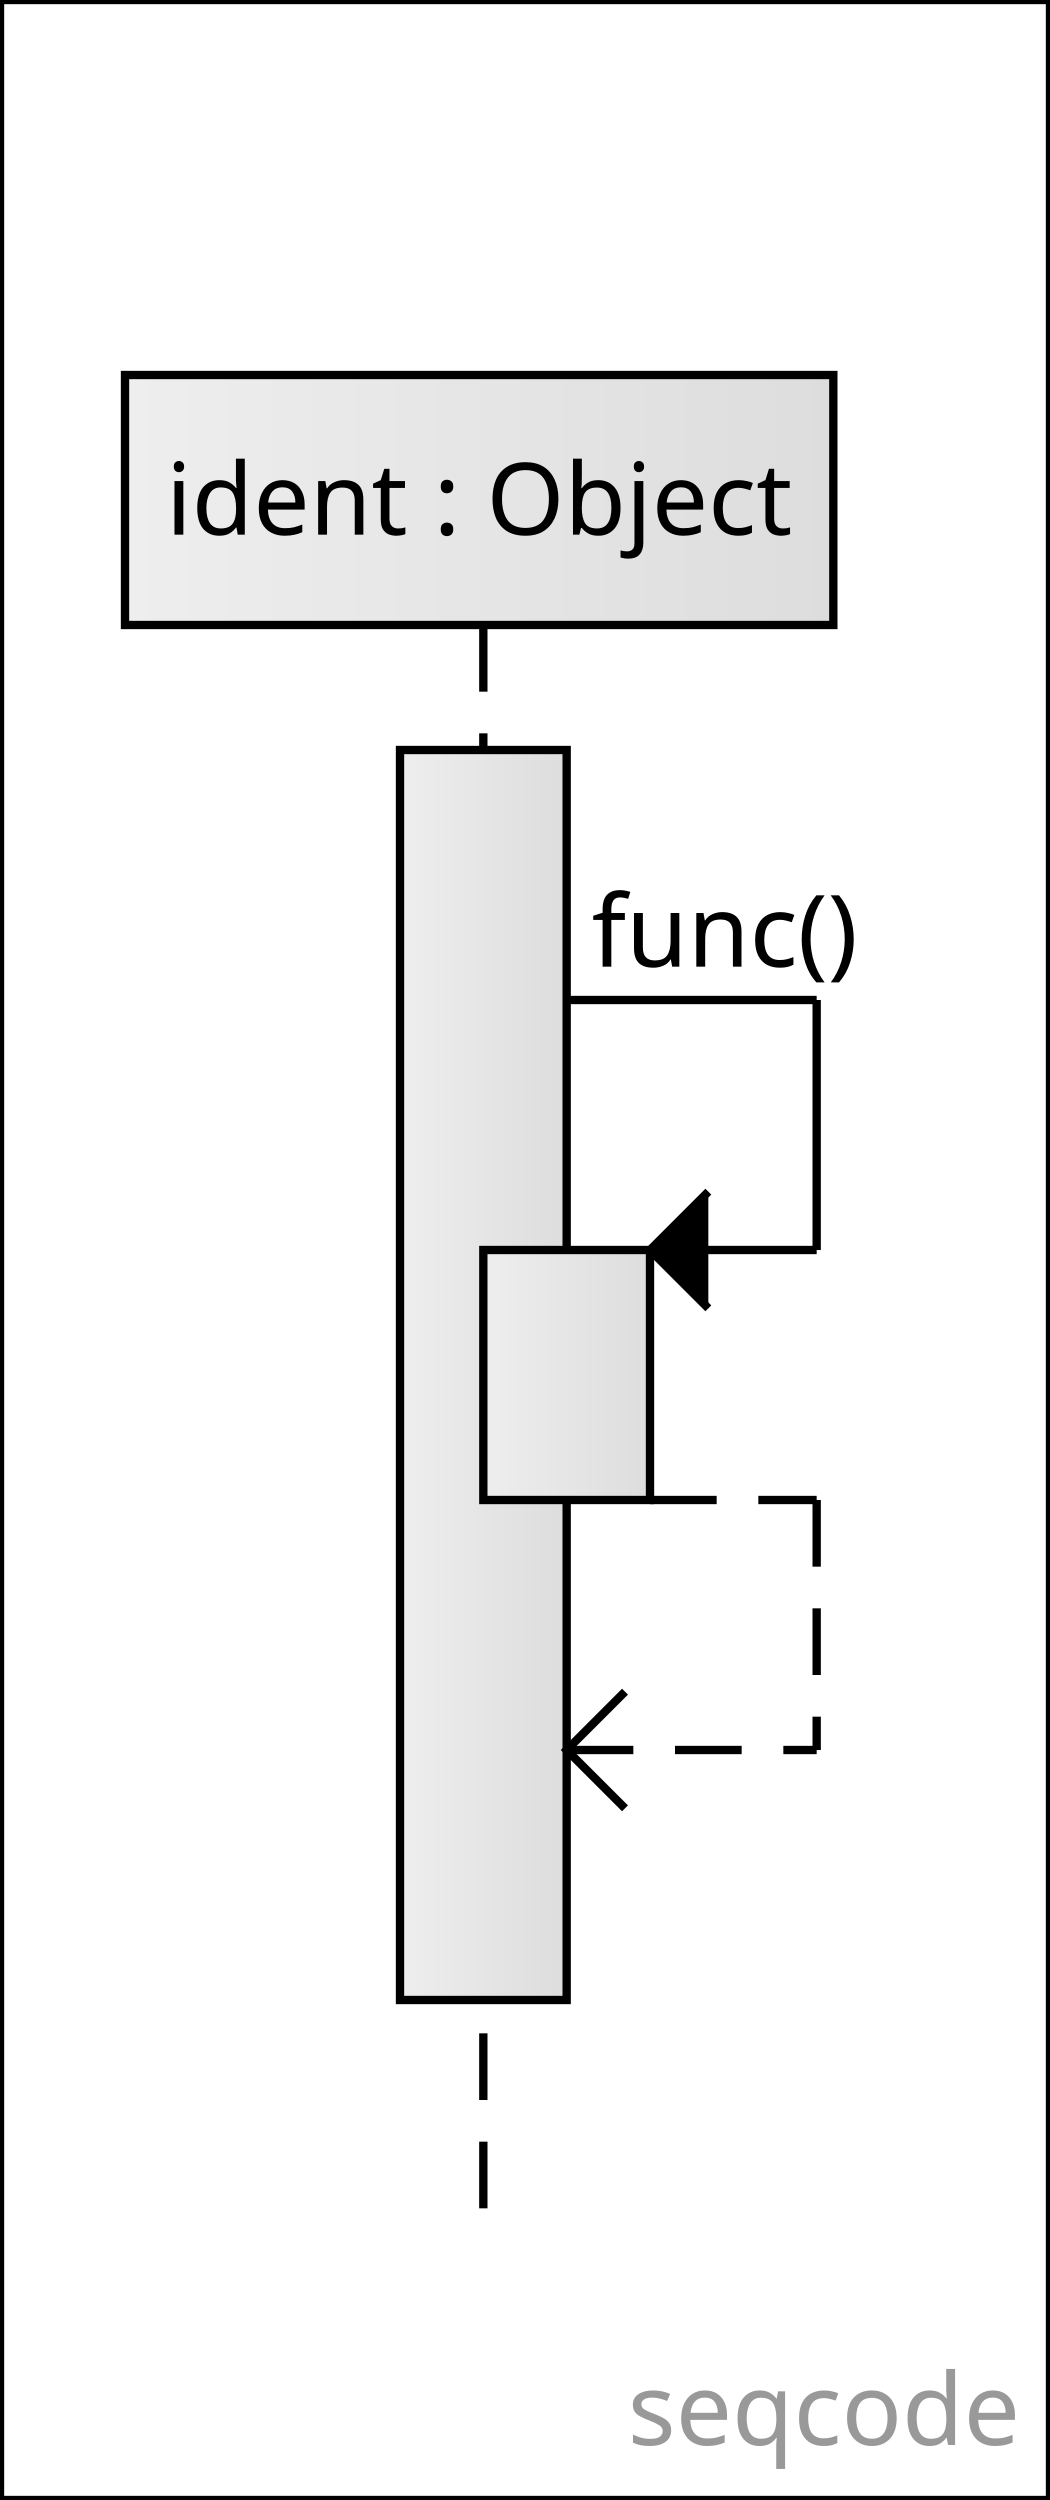
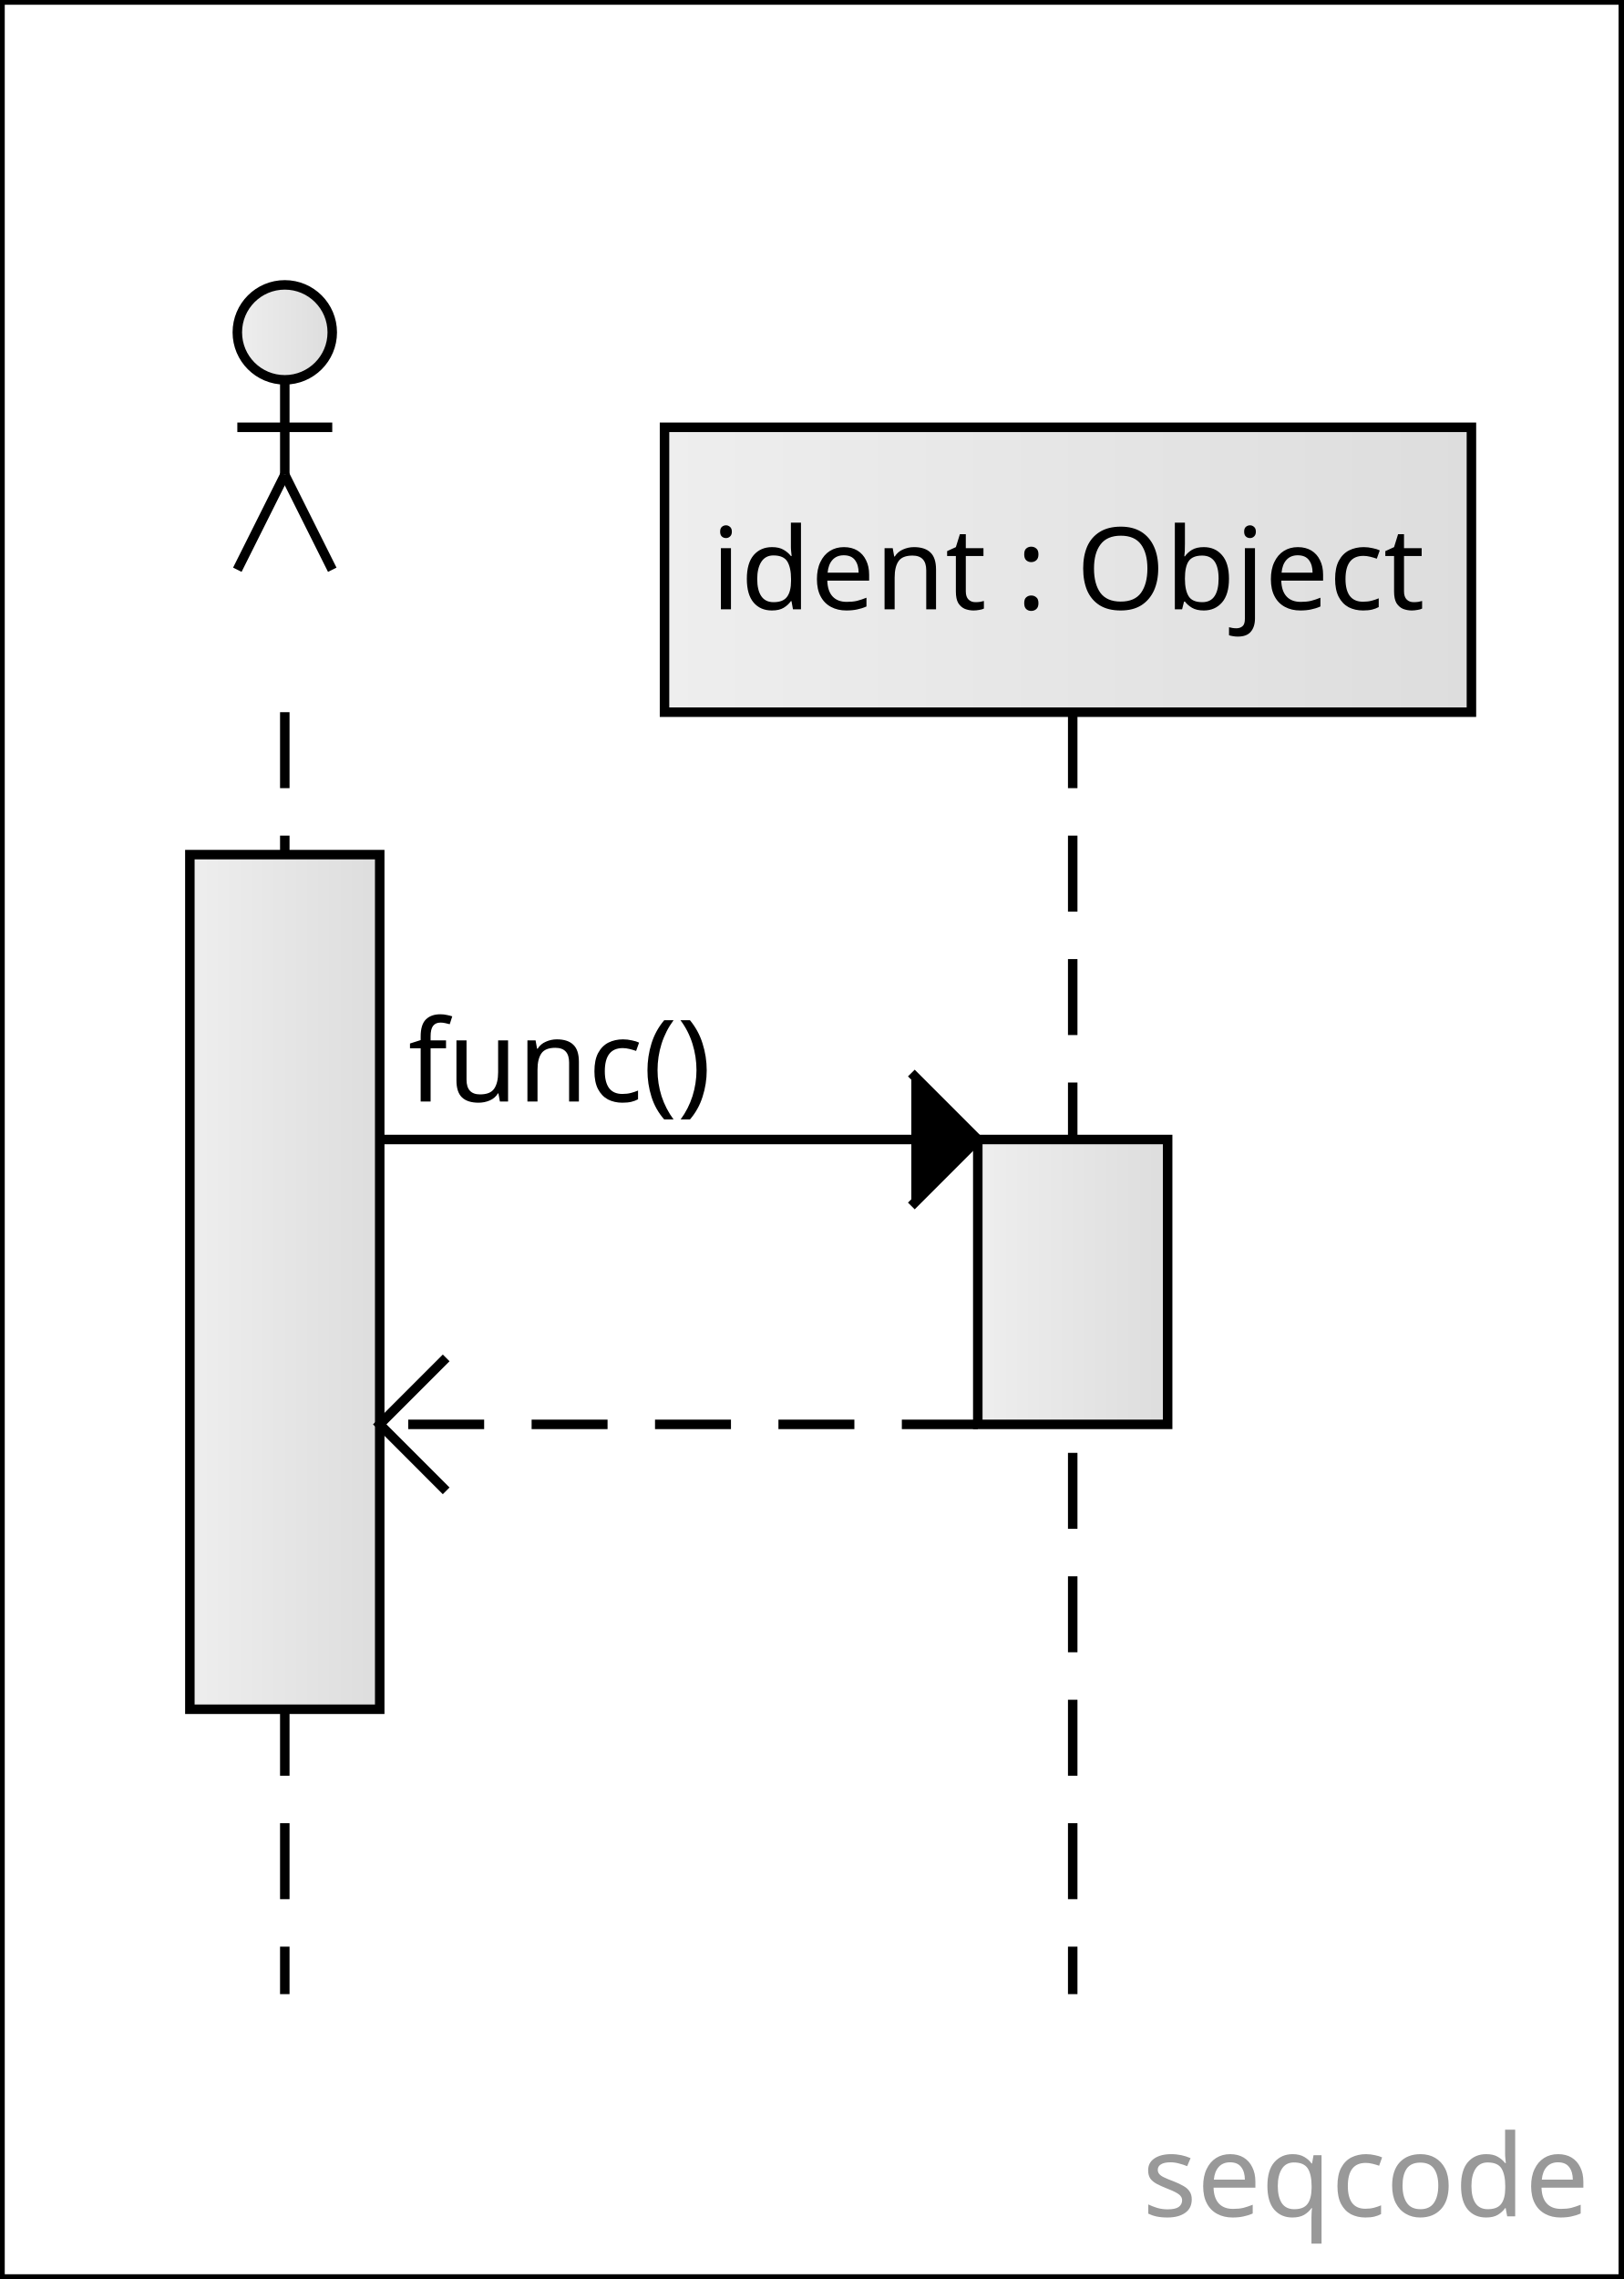
- <svg xmlns="http://www.w3.org/2000/svg" version="1.1" width="126" height="300" viewBox="0 0 126 300">
+ <svg xmlns="http://www.w3.org/2000/svg" version="1.1" width="171" height="240" viewBox="0 0 171 240">
  <defs>
    <linearGradient id="SvgjsLinearGradient1012">
      <stop stop-color="#eeeeee" offset="0" />
      <stop stop-color="#dddddd" offset="1" />
    </linearGradient>
    <linearGradient x1="0" y1="0" x2="1" y2="1">
      <stop stop-color="#fffda1" offset="0" />
      <stop stop-color="#ffeb5b" offset="1" />
    </linearGradient>
    <text id="seqcode">ident .</text>
  </defs>
-   <rect width="126" height="300" fill="white" stroke-width="1" stroke="black" />
+   <rect width="171" height="240" fill="white" stroke-width="1" stroke="black" />
  <a href="https://seqcode.app" target="_blank">
-     <text text-anchor="end" font-size="12" font-weight="100" font-family="sans-serif" fill="#999999" x="122.4" y="293.4">seqcode </text>
+     <text text-anchor="end" font-size="12" font-weight="100" font-family="sans-serif" fill="#999999" x="167.4" y="233.4">seqcode </text>
  </a>
-   <line x1="58" y1="75" x2="58" y2="270" stroke-dasharray="8 5" stroke-width="1" stroke="black" />
+   <line x1="30" y1="75" x2="30" y2="210" stroke-dasharray="8 5" stroke-width="1" stroke="black" />
+   <line x1="113" y1="75" x2="113" y2="210" stroke-dasharray="8 5" stroke-width="1" stroke="black" />
  <g transform="matrix(1,0,0,1,0,0)">
-     <rect width="20" height="150" x="48" y="90" fill="url(#SvgjsLinearGradient1012)" stroke-width="1" stroke="black" />
+     <rect width="20" height="90" x="20" y="90" fill="url(#SvgjsLinearGradient1012)" stroke-width="1" stroke="black" />
  </g>
  <g transform="matrix(1,0,0,1,0,0)">
-     <rect width="20" height="30" x="58" y="150" fill="url(#SvgjsLinearGradient1012)" stroke-width="1" stroke="black" />
+     <rect width="20" height="30" x="103" y="120" fill="url(#SvgjsLinearGradient1012)" stroke-width="1" stroke="black" />
  </g>
+   <line x1="40" y1="120" x2="103" y2="120" stroke-width="1" stroke="black" />
  <g>
-     <text text-anchor="start" font-size="12" font-weight="100" font-family="sans-serif" stroke-width="2" stroke="white" x="71" y="116">func()</text>
-     <text text-anchor="start" font-size="12" font-weight="100" font-family="sans-serif" fill="black" x="71" y="116">func()</text>
+     <text text-anchor="start" font-size="12" font-weight="100" font-family="sans-serif" stroke-width="2" stroke="white" x="43" y="116">func()</text>
+     <text text-anchor="start" font-size="12" font-weight="100" font-family="sans-serif" fill="black" x="43" y="116">func()</text>
  </g>
-   <line x1="68" y1="120" x2="98" y2="120" stroke-width="1" stroke="black" />
-   <line x1="98" y1="120" x2="98" y2="150" stroke-width="1" stroke="black" />
-   <line x1="78" y1="150" x2="98" y2="150" stroke-width="1" stroke="black" />
-   <polyline points="85,143 78,150 85,157" fill="black" stroke-width="1" stroke="black" />
+   <polyline points="96,113 103,120 96,127" fill="black" stroke-width="1" stroke="black" />
+   <line x1="103" y1="150" x2="40" y2="150" stroke-dasharray="8 5" stroke-width="1" stroke="black" />
  <g>
-     <text text-anchor="start" font-size="12" font-weight="100" font-family="sans-serif" stroke-width="2" stroke="white" x="81" y="206" />
-     <text text-anchor="start" font-size="12" font-weight="100" font-family="sans-serif" fill="black" x="81" y="206" />
+     <text text-anchor="end" font-size="12" font-weight="100" font-family="sans-serif" stroke-width="2" stroke="white" x="100" y="146" />
+     <text text-anchor="end" font-size="12" font-weight="100" font-family="sans-serif" fill="black" x="100" y="146" />
  </g>
-   <line x1="78" y1="180" x2="98" y2="180" stroke-dasharray="8 5" stroke-width="1" stroke="black" />
-   <line x1="98" y1="180" x2="98" y2="210" stroke-dasharray="8 5" stroke-width="1" stroke="black" />
-   <line x1="68" y1="210" x2="98" y2="210" stroke-dasharray="8 5" stroke-width="1" stroke="black" />
-   <polyline points="75,203 68,210 75,217" fill="transparent" stroke-width="1" stroke="black" />
+   <polyline points="47,143 40,150 47,157" fill="transparent" stroke-width="1" stroke="black" />
+   <g transform="matrix(1,0,0,1,30,45)">
+     <circle r="5" cx="0" cy="-10" fill="url(#SvgjsLinearGradient1012)" stroke-width="1" stroke="black" />
+     <line x1="-5" y1="0" x2="5" y2="0" stroke-width="1" stroke="black" />
+     <line x1="0" y1="-5" x2="0" y2="5" stroke-width="1" stroke="black" />
+     <line x1="-5" y1="15" x2="0" y2="5" stroke-width="1" stroke="black" />
+     <line x1="0" y1="5" x2="5" y2="15" stroke-width="1" stroke="black" />
+   </g>
  <g transform="matrix(1,0,0,1,0,0)">
-     <rect width="85" height="30" x="15" y="45" fill="url(#SvgjsLinearGradient1012)" stroke-width="1" stroke="black" />
-     <text x="57.5" y="60" dominant-baseline="middle" text-anchor="middle" font-size="12" font-weight="100" font-family="sans-serif" fill="black">ident : Object</text>
+     <rect width="85" height="30" x="70" y="45" fill="url(#SvgjsLinearGradient1012)" stroke-width="1" stroke="black" />
+     <text x="112.5" y="60" dominant-baseline="middle" text-anchor="middle" font-size="12" font-weight="100" font-family="sans-serif" fill="black">ident : Object</text>
  </g>
</svg>
